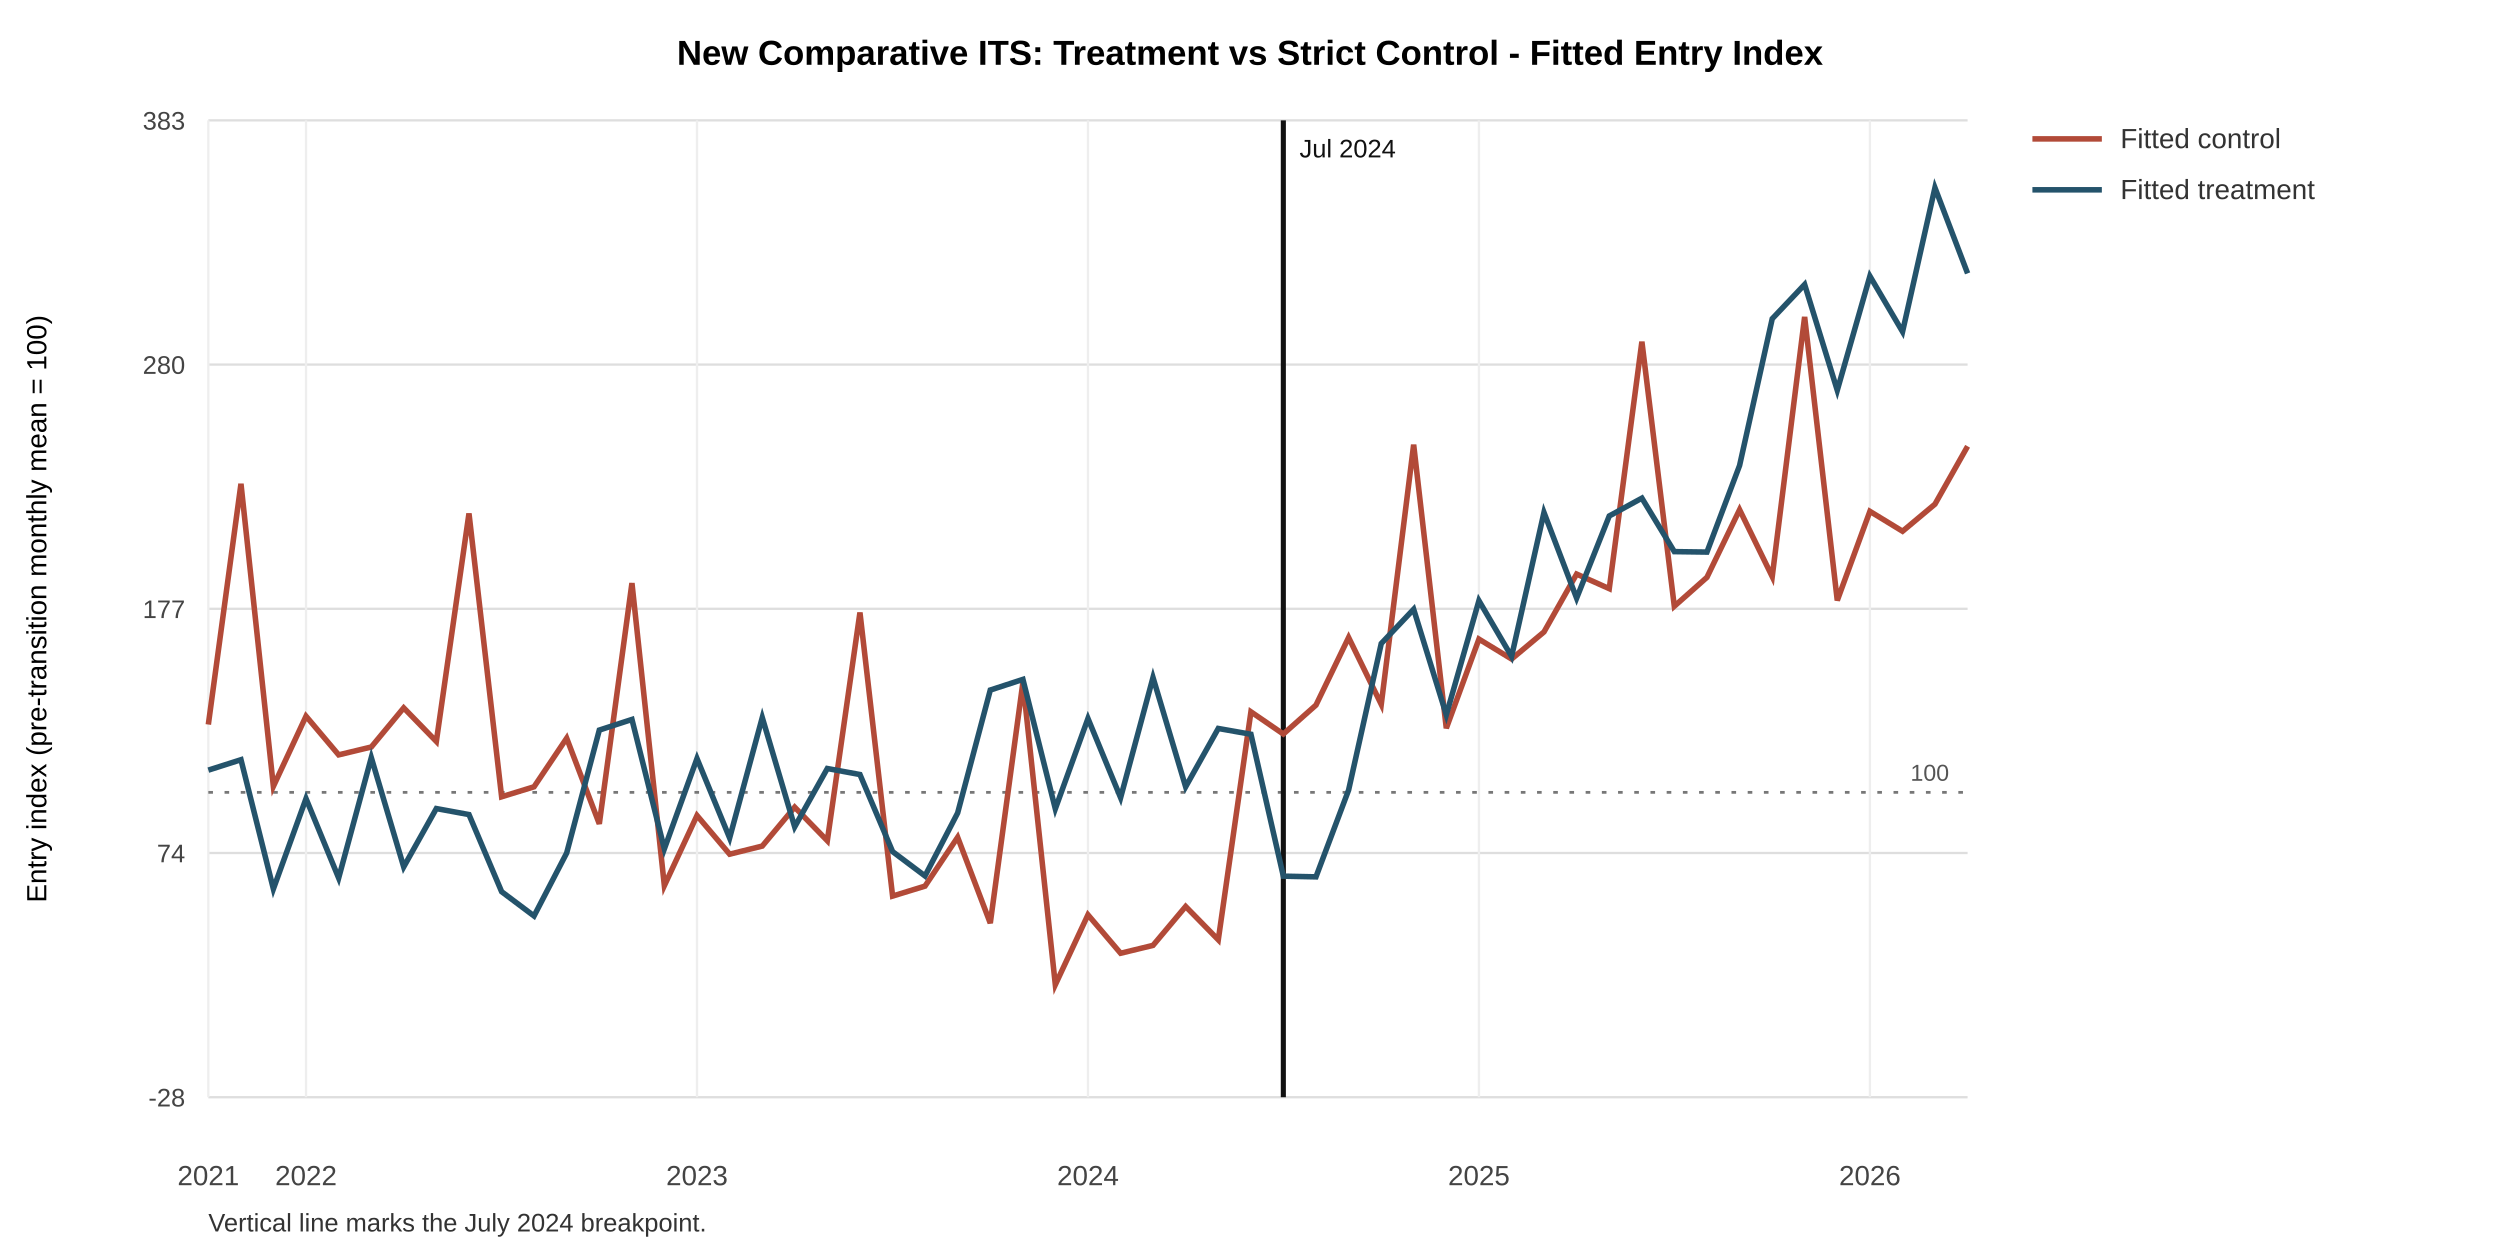
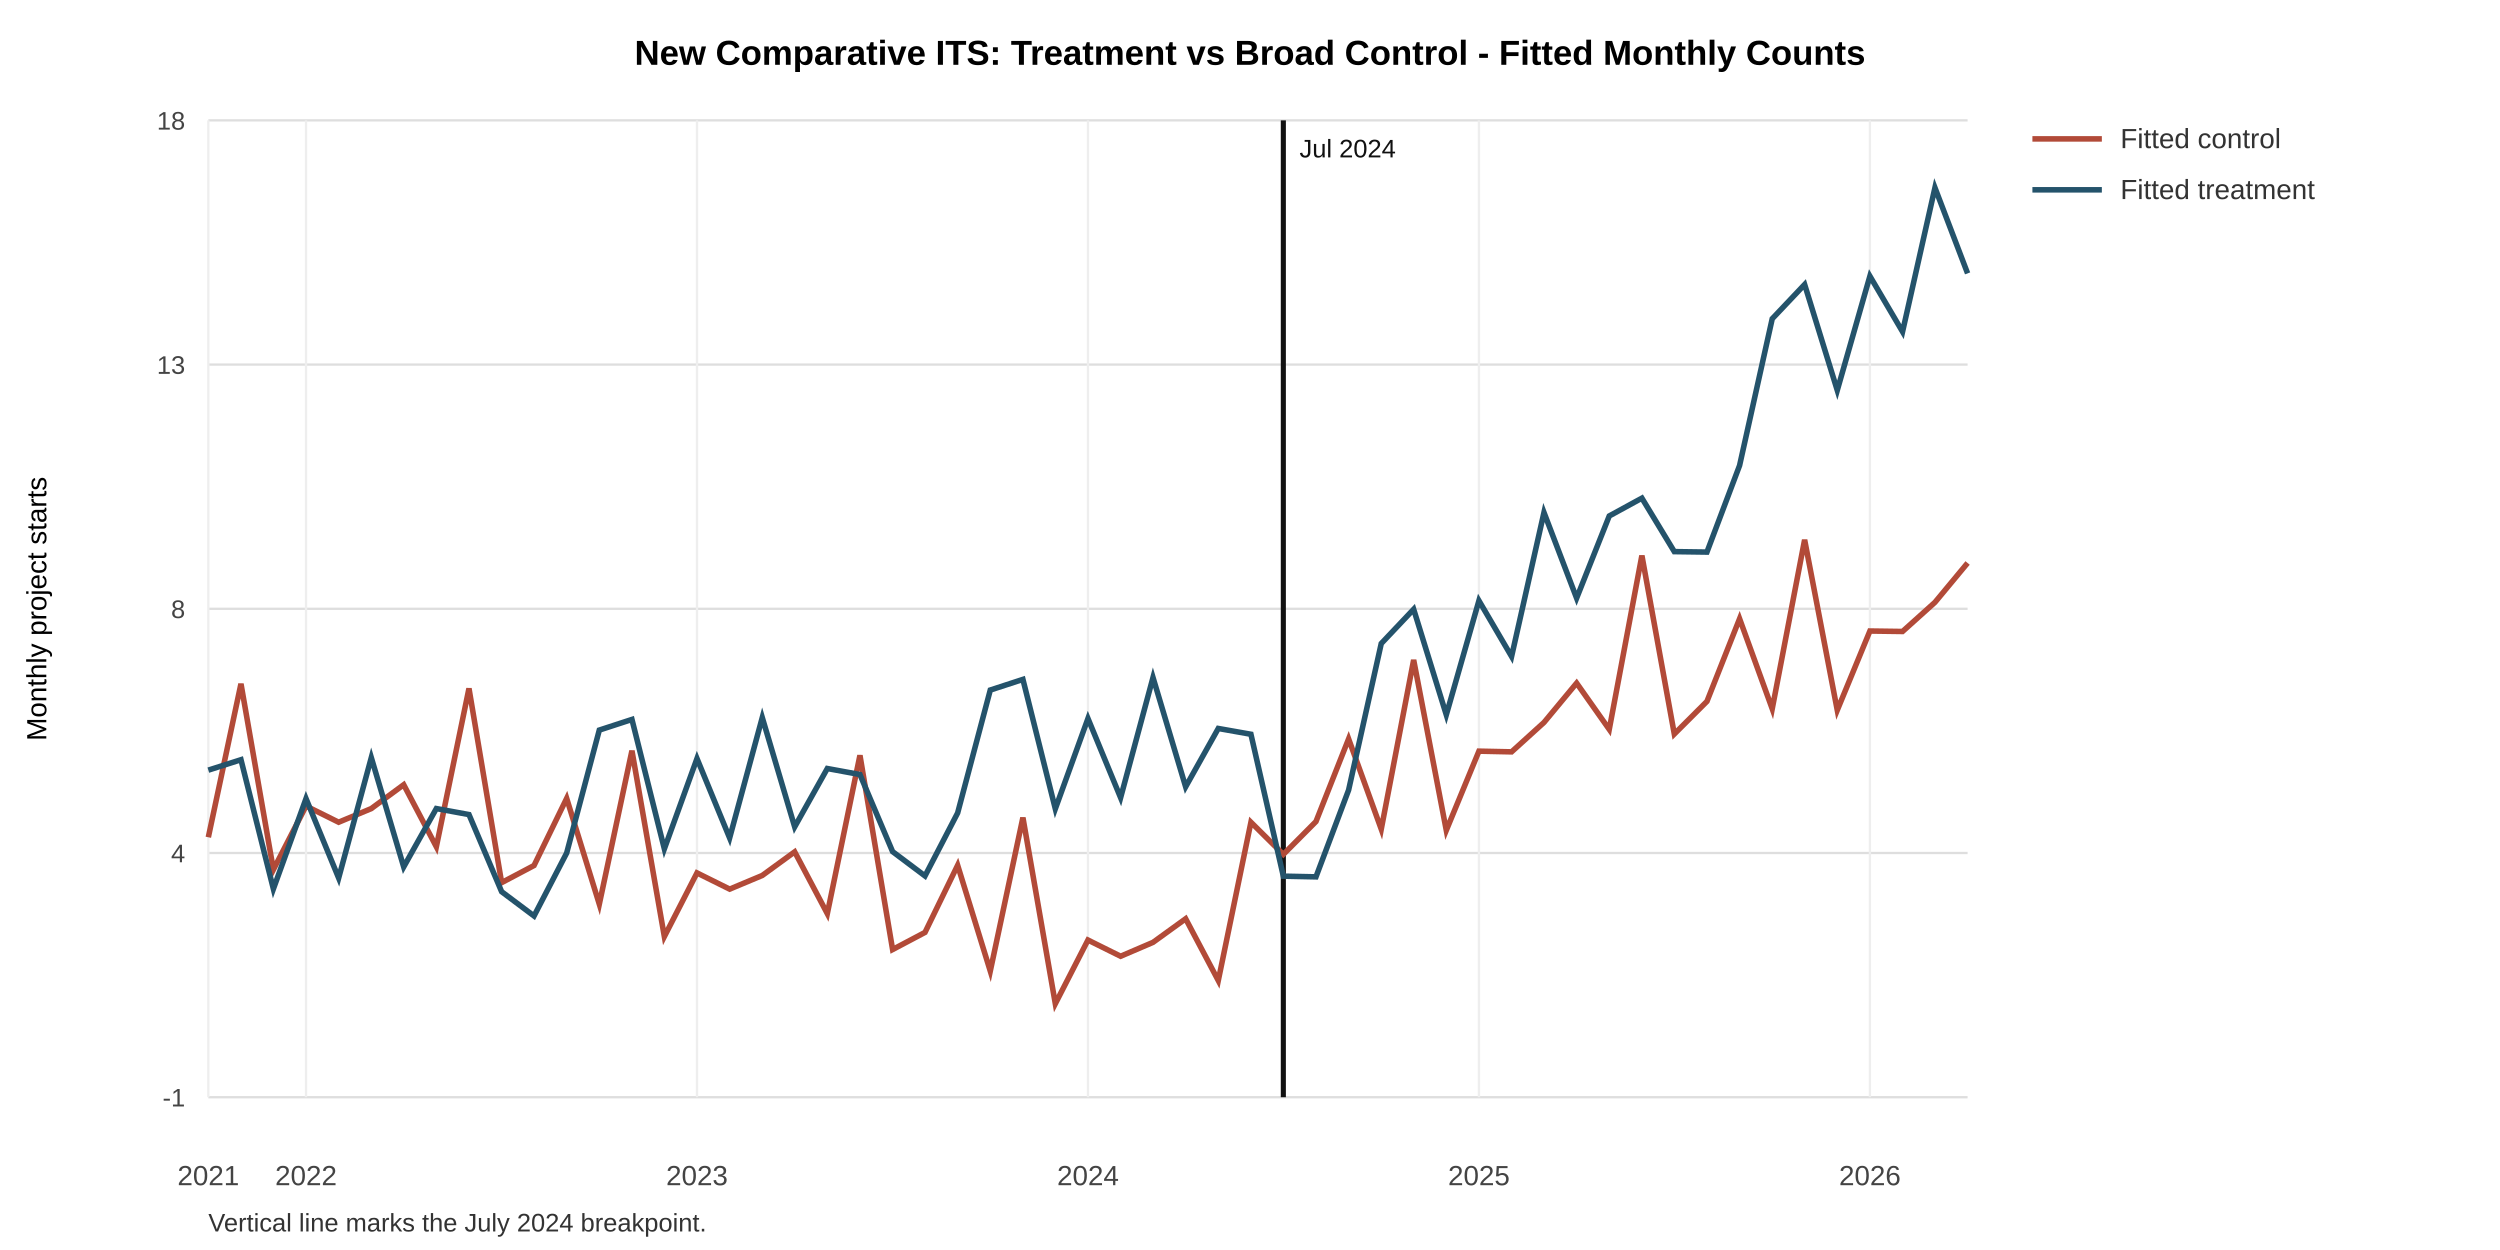
<svg xmlns="http://www.w3.org/2000/svg" width="1080" height="540" viewBox="0 0 1080 540">
  <rect width="100%" height="100%" fill="#ffffff" />
-   <text x="540.0" y="28" text-anchor="middle" font-family="Arial, sans-serif" font-size="15" font-weight="700">New Comparative ITS: Treatment vs Strict Control - Fitted Entry Index</text>
+   <text x="540.0" y="28" text-anchor="middle" font-family="Arial, sans-serif" font-size="15" font-weight="700">New Comparative ITS: Treatment vs Broad Control - Fitted Monthly Counts</text>
  <line x1="90" y1="474.0" x2="850" y2="474.0" stroke="#dedede" />
-   <text x="80" y="478.0" text-anchor="end" font-family="Arial, sans-serif" font-size="11" fill="#444">-28</text>
+   <text x="80" y="478.0" text-anchor="end" font-family="Arial, sans-serif" font-size="11" fill="#444">-1</text>
  <line x1="90" y1="368.5" x2="850" y2="368.5" stroke="#dedede" />
-   <text x="80" y="372.5" text-anchor="end" font-family="Arial, sans-serif" font-size="11" fill="#444">74</text>
+   <text x="80" y="372.5" text-anchor="end" font-family="Arial, sans-serif" font-size="11" fill="#444">4</text>
  <line x1="90" y1="263.0" x2="850" y2="263.0" stroke="#dedede" />
-   <text x="80" y="267.0" text-anchor="end" font-family="Arial, sans-serif" font-size="11" fill="#444">177</text>
+   <text x="80" y="267.0" text-anchor="end" font-family="Arial, sans-serif" font-size="11" fill="#444">8</text>
  <line x1="90" y1="157.5" x2="850" y2="157.5" stroke="#dedede" />
-   <text x="80" y="161.5" text-anchor="end" font-family="Arial, sans-serif" font-size="11" fill="#444">280</text>
+   <text x="80" y="161.5" text-anchor="end" font-family="Arial, sans-serif" font-size="11" fill="#444">13</text>
  <line x1="90" y1="52.0" x2="850" y2="52.0" stroke="#dedede" />
-   <text x="80" y="56.0" text-anchor="end" font-family="Arial, sans-serif" font-size="11" fill="#444">383</text>
+   <text x="80" y="56.0" text-anchor="end" font-family="Arial, sans-serif" font-size="11" fill="#444">18</text>
  <line x1="90.0" y1="52" x2="90.0" y2="474" stroke="#eeeeee" />
  <text x="90.0" y="512" text-anchor="middle" font-family="Arial, sans-serif" font-size="12" fill="#444">2021</text>
  <line x1="132.2" y1="52" x2="132.2" y2="474" stroke="#eeeeee" />
  <text x="132.2" y="512" text-anchor="middle" font-family="Arial, sans-serif" font-size="12" fill="#444">2022</text>
  <line x1="301.1" y1="52" x2="301.1" y2="474" stroke="#eeeeee" />
  <text x="301.1" y="512" text-anchor="middle" font-family="Arial, sans-serif" font-size="12" fill="#444">2023</text>
  <line x1="470.0" y1="52" x2="470.0" y2="474" stroke="#eeeeee" />
  <text x="470.0" y="512" text-anchor="middle" font-family="Arial, sans-serif" font-size="12" fill="#444">2024</text>
  <line x1="638.9" y1="52" x2="638.9" y2="474" stroke="#eeeeee" />
  <text x="638.9" y="512" text-anchor="middle" font-family="Arial, sans-serif" font-size="12" fill="#444">2025</text>
  <line x1="807.8" y1="52" x2="807.8" y2="474" stroke="#eeeeee" />
  <text x="807.8" y="512" text-anchor="middle" font-family="Arial, sans-serif" font-size="12" fill="#444">2026</text>
-   <line x1="90" y1="342.3" x2="850" y2="342.3" stroke="#777" stroke-width="1.2" stroke-dasharray="2 5" />
-   <text x="842" y="337.3" text-anchor="end" font-family="Arial, sans-serif" font-size="10" fill="#555">100</text>
  <line x1="554.4" y1="52" x2="554.4" y2="474" stroke="#111" stroke-width="2.2" />
  <text x="561.4" y="68" font-family="Arial, sans-serif" font-size="11" fill="#111">Jul 2024</text>
-   <polyline fill="none" stroke="#b24a38" stroke-width="2.4" points="90.0,313.0 104.1,209.0 118.1,339.7 132.2,309.4 146.3,326.1 160.4,322.7 174.4,305.8 188.5,320.3 202.6,221.8 216.7,344.2 230.7,339.9 244.8,318.9 258.9,355.9 273.0,251.9 287.0,382.6 301.1,352.3 315.2,369.0 329.3,365.5 343.3,348.7 357.4,363.2 371.5,264.6 385.6,387.1 399.6,382.8 413.7,361.7 427.8,398.8 441.9,294.8 455.9,425.4 470.0,395.2 484.1,411.8 498.1,408.4 512.2,391.6 526.3,406.0 540.4,307.5 554.4,317.1 568.5,304.6 582.6,275.4 596.7,304.3 610.7,192.1 624.8,314.6 638.9,276.1 653.0,284.7 667.0,273.0 681.1,248.0 695.2,254.3 709.3,147.6 723.3,261.9 737.4,249.4 751.5,220.2 765.6,249.1 779.6,136.9 793.7,259.4 807.8,220.9 821.9,229.5 835.9,217.8 850.0,192.8" />
+   <polyline fill="none" stroke="#b24a38" stroke-width="2.4" points="90.0,361.7 104.1,295.4 118.1,375.7 132.2,348.2 146.3,355.2 160.4,349.3 174.4,339.0 188.5,365.8 202.6,297.4 216.7,381.3 230.7,373.9 244.8,344.9 258.9,390.6 273.0,324.3 287.0,404.6 301.1,377.1 315.2,384.1 329.3,378.2 343.3,368.0 357.4,394.7 371.5,326.3 385.6,410.2 399.6,402.8 413.7,373.8 427.8,419.5 441.9,353.2 455.9,433.6 470.0,406.1 484.1,413.1 498.1,407.1 512.2,396.9 526.3,423.6 540.4,355.2 554.4,369.1 568.5,354.9 582.6,319.2 596.7,358.2 610.7,285.1 624.8,358.7 638.9,324.5 653.0,324.8 667.0,312.1 681.1,295.1 695.2,315.1 709.3,240.0 723.3,317.1 737.4,303.0 751.5,267.3 765.6,306.2 779.6,233.2 793.7,306.8 807.8,272.6 821.9,272.8 835.9,260.2 850.0,243.2" />
  <line x1="878" y1="60" x2="908" y2="60" stroke="#b24a38" stroke-width="2.4" />
  <text x="916" y="64" font-family="Arial, sans-serif" font-size="12" fill="#333">Fitted control</text>
  <polyline fill="none" stroke="#24536b" stroke-width="2.4" points="90.0,332.7 104.1,328.2 118.1,384.0 132.2,345.0 146.3,379.3 160.4,327.3 174.4,374.5 188.5,349.3 202.6,351.9 216.7,385.2 230.7,395.7 244.8,368.5 258.9,315.4 273.0,310.8 287.0,366.7 301.1,327.7 315.2,362.0 329.3,310.0 343.3,357.2 357.4,332.0 371.5,334.6 385.6,367.9 399.6,378.4 413.7,351.2 427.8,298.1 441.9,293.5 455.9,349.4 470.0,310.4 484.1,344.6 498.1,292.7 512.2,339.9 526.3,314.7 540.4,317.2 554.4,378.5 568.5,378.8 582.6,341.3 596.7,278.0 610.7,263.2 624.8,308.8 638.9,259.5 653.0,283.6 667.0,221.4 681.1,258.4 695.2,222.9 709.3,215.2 723.3,238.3 737.4,238.5 751.5,201.1 765.6,137.7 779.6,122.9 793.7,168.6 807.8,119.3 821.9,143.3 835.9,81.1 850.0,118.1" />
  <line x1="878" y1="82" x2="908" y2="82" stroke="#24536b" stroke-width="2.4" />
  <text x="916" y="86" font-family="Arial, sans-serif" font-size="12" fill="#333">Fitted treatment</text>
-   <text x="20" y="263.0" transform="rotate(-90 20 263.0)" text-anchor="middle" font-family="Arial, sans-serif" font-size="12">Entry index (pre-transition monthly mean = 100)</text>
+   <text x="20" y="263.0" transform="rotate(-90 20 263.0)" text-anchor="middle" font-family="Arial, sans-serif" font-size="12">Monthly project starts</text>
  <text x="90" y="532" font-family="Arial, sans-serif" font-size="11" fill="#333">Vertical line marks the July 2024 breakpoint.</text>
</svg>
